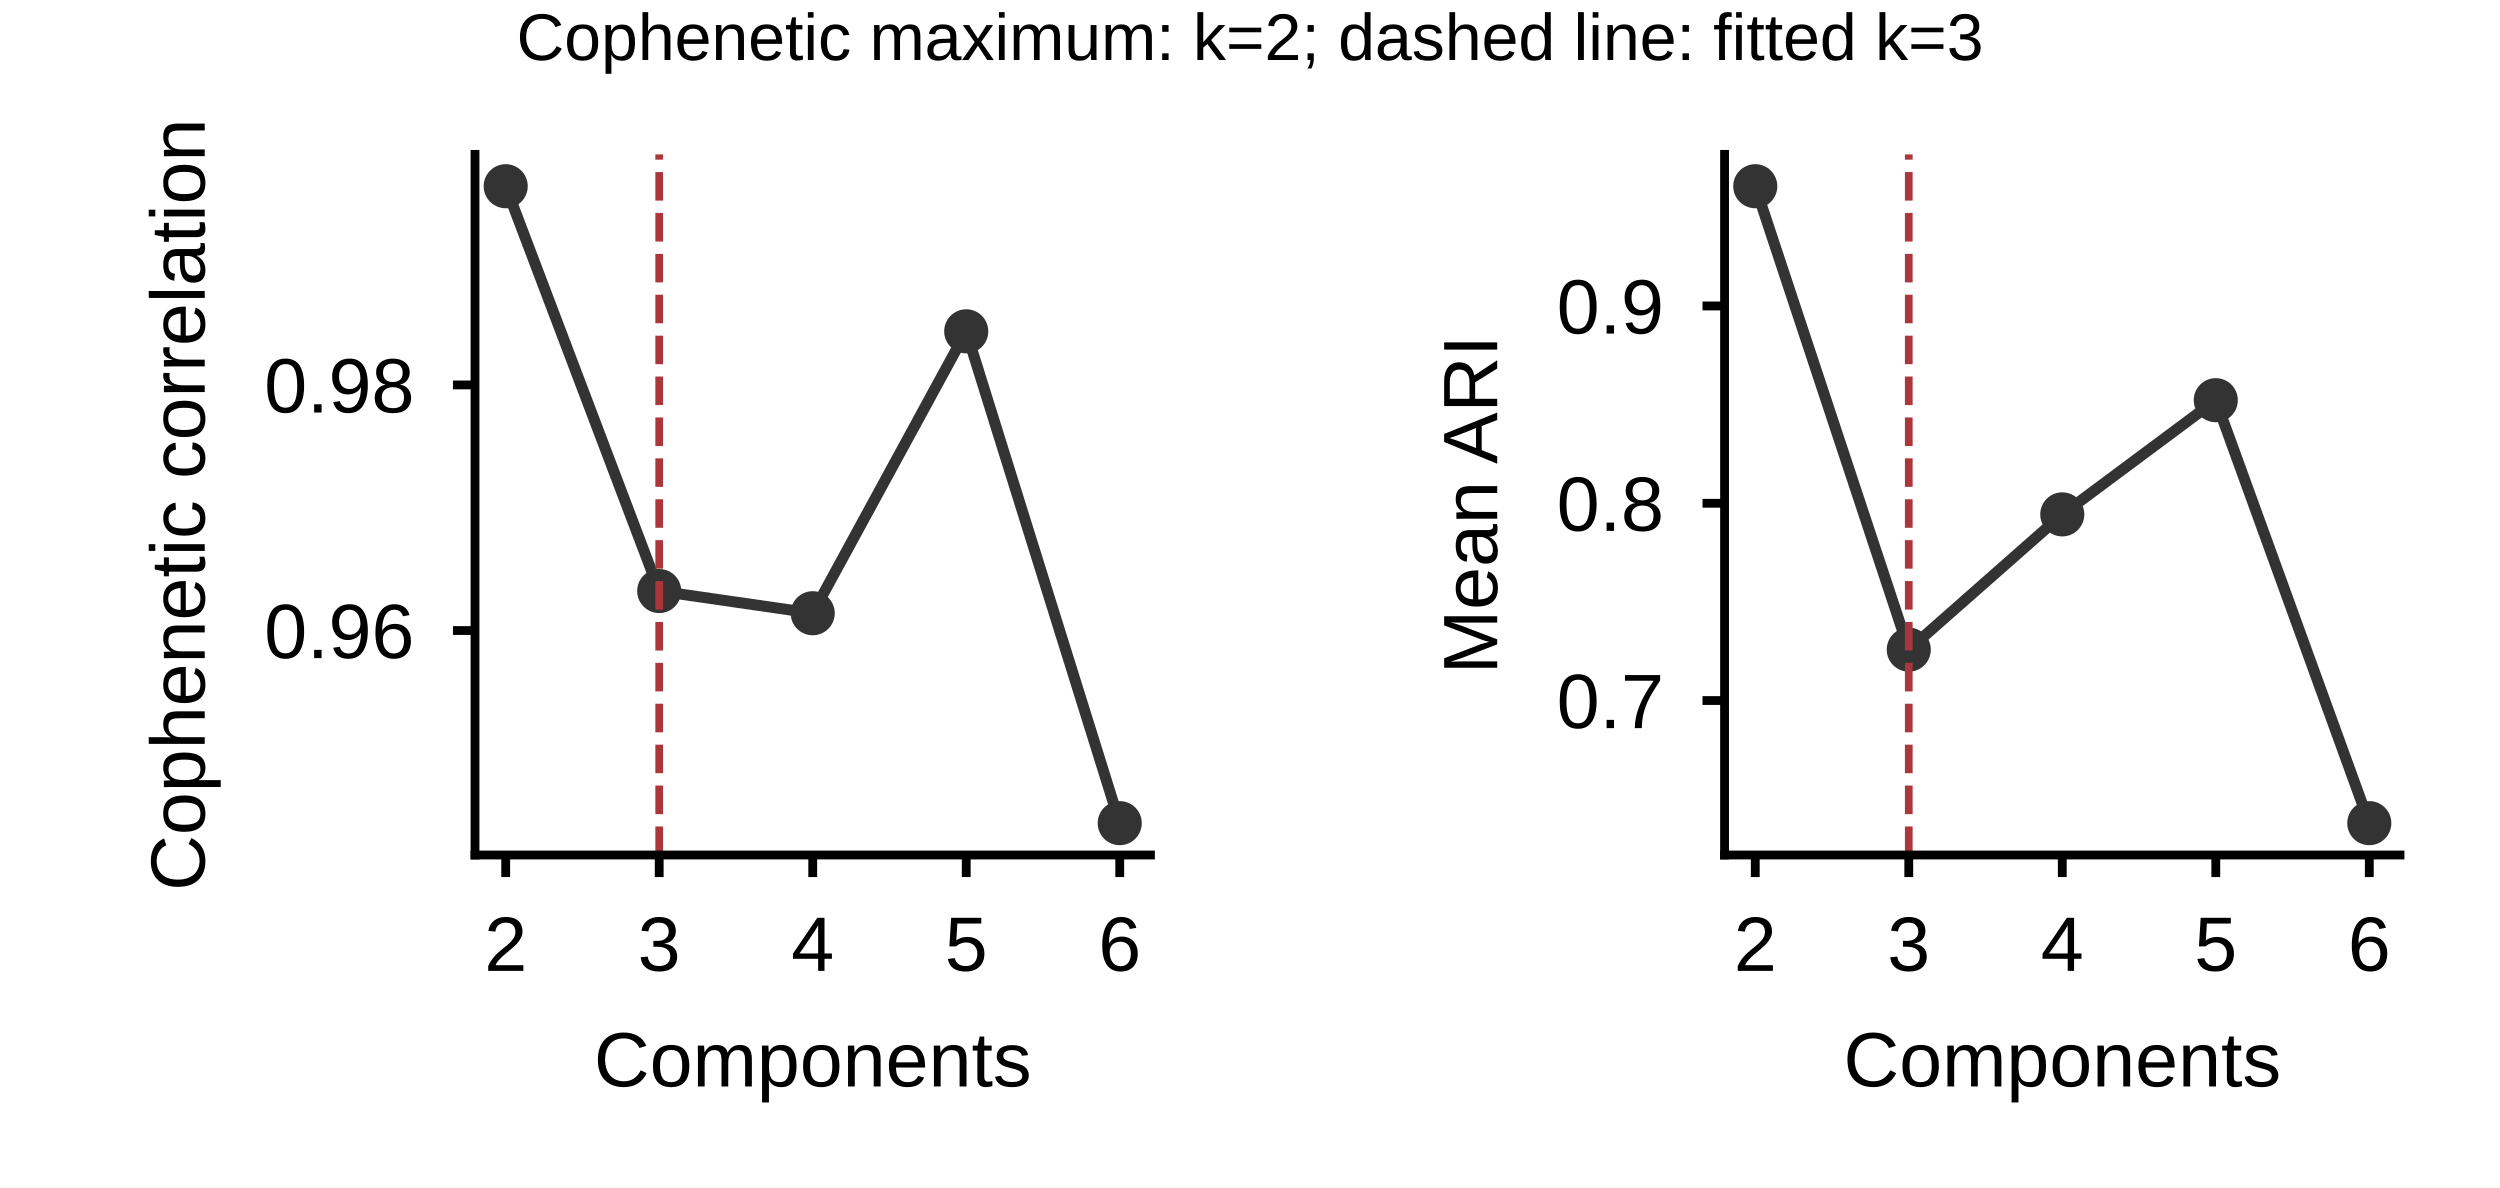
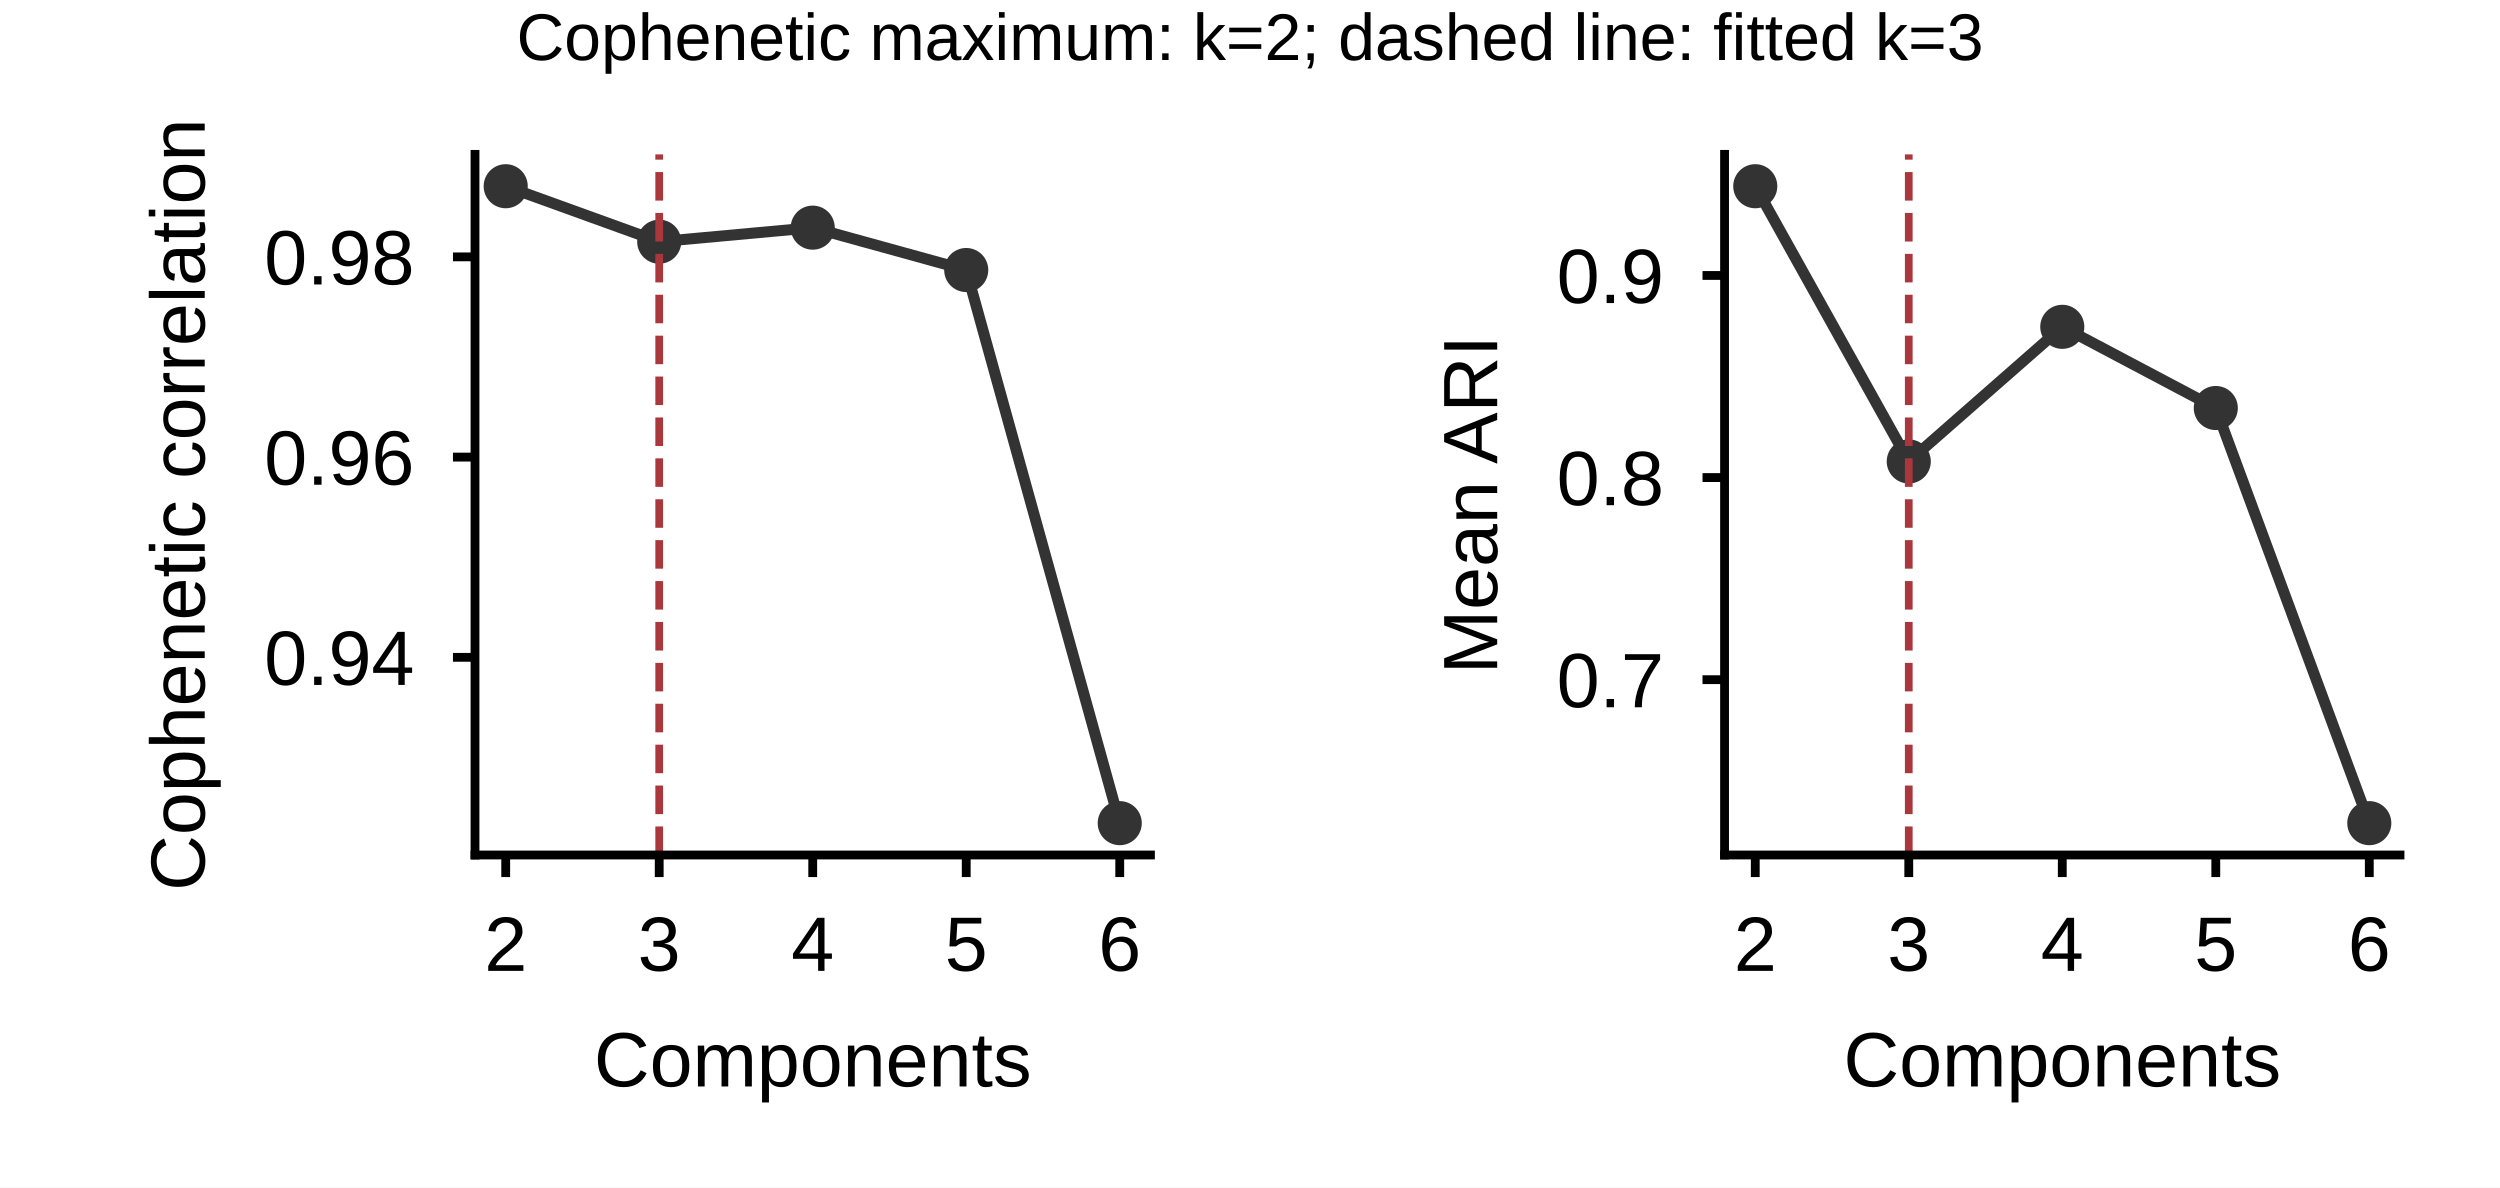
<svg xmlns="http://www.w3.org/2000/svg" xmlns:xlink="http://www.w3.org/1999/xlink" width="226.772pt" height="107.717pt" viewBox="0 0 226.772 107.717" version="1.1">
  <defs>
    <style type="text/css">*{stroke-linejoin: round; stroke-linecap: butt}</style>
  </defs>
  <g id="figure_1">
    <g id="patch_1">
      <path d="M 0 107.717  L 226.772 107.717  L 226.772 0  L 0 0  z " style="fill: #ffffff" />
    </g>
    <g id="axes_1">
      <g id="patch_2">
        <path d="M 43.087 77.556  L 104.355 77.556  L 104.355 14.003  L 43.087 14.003  z " style="fill: #ffffff" />
      </g>
      <g id="matplotlib.axis_1">
        <g id="xtick_1">
          <g id="line2d_1">
            <defs>
-               <path id="m8943ad5dfc" d="M 0 0  L 0 2  " style="stroke: #000000; stroke-width: 0.8" />
+               <path id="m9d95fd18da" d="M 0 0  L 0 2  " style="stroke: #000000; stroke-width: 0.8" />
            </defs>
            <g>
-               <use xlink:href="#m8943ad5dfc" x="45.872" y="77.556" style="stroke: #000000; stroke-width: 0.8" />
+               <use xlink:href="#m9d95fd18da" x="45.872" y="77.556" style="stroke: #000000; stroke-width: 0.8" />
            </g>
          </g>
          <g id="text_1">
            <text style="font-size: 7px; font-family: 'Arial', sans-serif; text-anchor: middle" x="45.872" y="88.066" transform="rotate(-0 45.87153 88.06637)">2</text>
          </g>
        </g>
        <g id="xtick_2">
          <g id="line2d_2">
            <g>
-               <use xlink:href="#m8943ad5dfc" x="59.796" y="77.556" style="stroke: #000000; stroke-width: 0.8" />
+               <use xlink:href="#m9d95fd18da" x="59.796" y="77.556" style="stroke: #000000; stroke-width: 0.8" />
            </g>
          </g>
          <g id="text_2">
            <text style="font-size: 7px; font-family: 'Arial', sans-serif; text-anchor: middle" x="59.796" y="88.066" transform="rotate(-0 59.7961 88.06637)">3</text>
          </g>
        </g>
        <g id="xtick_3">
          <g id="line2d_3">
            <g>
-               <use xlink:href="#m8943ad5dfc" x="73.721" y="77.556" style="stroke: #000000; stroke-width: 0.8" />
+               <use xlink:href="#m9d95fd18da" x="73.721" y="77.556" style="stroke: #000000; stroke-width: 0.8" />
            </g>
          </g>
          <g id="text_3">
            <text style="font-size: 7px; font-family: 'Arial', sans-serif; text-anchor: middle" x="73.721" y="88.066" transform="rotate(-0 73.72068 88.06637)">4</text>
          </g>
        </g>
        <g id="xtick_4">
          <g id="line2d_4">
            <g>
-               <use xlink:href="#m8943ad5dfc" x="87.645" y="77.556" style="stroke: #000000; stroke-width: 0.8" />
+               <use xlink:href="#m9d95fd18da" x="87.645" y="77.556" style="stroke: #000000; stroke-width: 0.8" />
            </g>
          </g>
          <g id="text_4">
            <text style="font-size: 7px; font-family: 'Arial', sans-serif; text-anchor: middle" x="87.645" y="88.066" transform="rotate(-0 87.64526 88.06637)">5</text>
          </g>
        </g>
        <g id="xtick_5">
          <g id="line2d_5">
            <g>
-               <use xlink:href="#m8943ad5dfc" x="101.57" y="77.556" style="stroke: #000000; stroke-width: 0.8" />
+               <use xlink:href="#m9d95fd18da" x="101.57" y="77.556" style="stroke: #000000; stroke-width: 0.8" />
            </g>
          </g>
          <g id="text_5">
            <text style="font-size: 7px; font-family: 'Arial', sans-serif; text-anchor: middle" x="101.57" y="88.066" transform="rotate(-0 101.5698 88.06637)">6</text>
          </g>
        </g>
        <g id="text_6">
          <text style="font-size: 7px; font-family: 'Arial', sans-serif; text-anchor: middle" x="73.721" y="98.553" transform="rotate(-0 73.72068 98.55341)">Components</text>
        </g>
      </g>
      <g id="matplotlib.axis_2">
        <g id="ytick_1">
          <g id="line2d_6">
            <defs>
-               <path id="m3494bc85c9" d="M 0 0  L -2 0  " style="stroke: #000000; stroke-width: 0.8" />
+               <path id="mdd9cc9e8e1" d="M 0 0  L -2 0  " style="stroke: #000000; stroke-width: 0.8" />
            </defs>
            <g>
-               <use xlink:href="#m3494bc85c9" x="43.087" y="57.197" style="stroke: #000000; stroke-width: 0.8" />
+               <use xlink:href="#mdd9cc9e8e1" x="43.087" y="59.625" style="stroke: #000000; stroke-width: 0.8" />
            </g>
          </g>
          <g id="text_7">
-             <text style="font-size: 7px; font-family: 'Arial', sans-serif; text-anchor: end" x="37.587" y="59.702" transform="rotate(-0 37.58661 59.70208)">0.96</text>
+             <text style="font-size: 7px; font-family: 'Arial', sans-serif; text-anchor: end" x="37.587" y="62.13" transform="rotate(-0 37.58661 62.13009)">0.94</text>
          </g>
        </g>
        <g id="ytick_2">
          <g id="line2d_7">
            <g>
-               <use xlink:href="#m3494bc85c9" x="43.087" y="34.915" style="stroke: #000000; stroke-width: 0.8" />
+               <use xlink:href="#mdd9cc9e8e1" x="43.087" y="41.462" style="stroke: #000000; stroke-width: 0.8" />
            </g>
          </g>
          <g id="text_8">
-             <text style="font-size: 7px; font-family: 'Arial', sans-serif; text-anchor: end" x="37.587" y="37.42" transform="rotate(-0 37.58661 37.42017)">0.98</text>
-           </g>
-         </g>
-         <g id="text_9">
+             <text style="font-size: 7px; font-family: 'Arial', sans-serif; text-anchor: end" x="37.587" y="43.968" transform="rotate(-0 37.58661 43.96753)">0.96</text>
+           </g>
+         </g>
+         <g id="ytick_3">
+           <g id="line2d_8">
+             <g>
+               <use xlink:href="#mdd9cc9e8e1" x="43.087" y="23.3" style="stroke: #000000; stroke-width: 0.8" />
+             </g>
+           </g>
+           <g id="text_9">
+             <text style="font-size: 7px; font-family: 'Arial', sans-serif; text-anchor: end" x="37.587" y="25.805" transform="rotate(-0 37.58661 25.80497)">0.98</text>
+           </g>
+         </g>
+         <g id="text_10">
          <text style="font-size: 7px; font-family: 'Arial', sans-serif; text-anchor: middle" x="18.573" y="45.78" transform="rotate(-90 18.57271 45.77953)">Cophenetic correlation</text>
        </g>
      </g>
-       <g id="line2d_8">
-         <path d="M 45.872 16.892  L 59.796 53.612  L 73.721 55.625  L 87.645 30.054  L 101.57 74.667  " clip-path="url(#p631a34e02d)" style="fill: none; stroke: #333333; stroke-linecap: square" />
+       <g id="line2d_9">
+         <path d="M 45.872 16.892  L 59.796 21.925  L 73.721 20.65  L 87.645 24.494  L 101.57 74.667  " clip-path="url(#p432a901376)" style="fill: none; stroke: #333333; stroke-linecap: square" />
        <defs>
-           <path id="m372e98380c" d="M 0 1.5  C 0.398 1.5 0.779 1.342 1.061 1.061  C 1.342 0.779 1.5 0.398 1.5 0  C 1.5 -0.398 1.342 -0.779 1.061 -1.061  C 0.779 -1.342 0.398 -1.5 0 -1.5  C -0.398 -1.5 -0.779 -1.342 -1.061 -1.061  C -1.342 -0.779 -1.5 -0.398 -1.5 0  C -1.5 0.398 -1.342 0.779 -1.061 1.061  C -0.779 1.342 -0.398 1.5 0 1.5  z " style="stroke: #333333" />
+           <path id="m1d7f81298f" d="M 0 1.5  C 0.398 1.5 0.779 1.342 1.061 1.061  C 1.342 0.779 1.5 0.398 1.5 0  C 1.5 -0.398 1.342 -0.779 1.061 -1.061  C 0.779 -1.342 0.398 -1.5 0 -1.5  C -0.398 -1.5 -0.779 -1.342 -1.061 -1.061  C -1.342 -0.779 -1.5 -0.398 -1.5 0  C -1.5 0.398 -1.342 0.779 -1.061 1.061  C -0.779 1.342 -0.398 1.5 0 1.5  z " style="stroke: #333333" />
        </defs>
-         <g clip-path="url(#p631a34e02d)">
-           <use xlink:href="#m372e98380c" x="45.872" y="16.892" style="fill: #333333; stroke: #333333" />
-           <use xlink:href="#m372e98380c" x="59.796" y="53.612" style="fill: #333333; stroke: #333333" />
-           <use xlink:href="#m372e98380c" x="73.721" y="55.625" style="fill: #333333; stroke: #333333" />
-           <use xlink:href="#m372e98380c" x="87.645" y="30.054" style="fill: #333333; stroke: #333333" />
-           <use xlink:href="#m372e98380c" x="101.57" y="74.667" style="fill: #333333; stroke: #333333" />
-         </g>
-       </g>
-       <g id="line2d_9">
-         <path d="M 59.796 77.556  L 59.796 14.003  " clip-path="url(#p631a34e02d)" style="fill: none; stroke-dasharray: 2.59,1.12; stroke-dashoffset: 0; stroke: #a9373b; stroke-width: 0.7" />
+         <g clip-path="url(#p432a901376)">
+           <use xlink:href="#m1d7f81298f" x="45.872" y="16.892" style="fill: #333333; stroke: #333333" />
+           <use xlink:href="#m1d7f81298f" x="59.796" y="21.925" style="fill: #333333; stroke: #333333" />
+           <use xlink:href="#m1d7f81298f" x="73.721" y="20.65" style="fill: #333333; stroke: #333333" />
+           <use xlink:href="#m1d7f81298f" x="87.645" y="24.494" style="fill: #333333; stroke: #333333" />
+           <use xlink:href="#m1d7f81298f" x="101.57" y="74.667" style="fill: #333333; stroke: #333333" />
+         </g>
+       </g>
+       <g id="line2d_10">
+         <path d="M 59.796 77.556  L 59.796 14.003  " clip-path="url(#p432a901376)" style="fill: none; stroke-dasharray: 2.59,1.12; stroke-dashoffset: 0; stroke: #a9373b; stroke-width: 0.7" />
      </g>
      <g id="patch_3">
        <path d="M 43.087 77.556  L 43.087 14.003  " style="fill: none; stroke: #000000; stroke-width: 0.8; stroke-linejoin: miter; stroke-linecap: square" />
      </g>
      <g id="patch_4">
        <path d="M 43.087 77.556  L 104.355 77.556  " style="fill: none; stroke: #000000; stroke-width: 0.8; stroke-linejoin: miter; stroke-linecap: square" />
      </g>
    </g>
    <g id="axes_2">
      <g id="patch_5">
        <path d="M 156.433 77.556  L 217.701 77.556  L 217.701 14.003  L 156.433 14.003  z " style="fill: #ffffff" />
      </g>
      <g id="matplotlib.axis_3">
        <g id="xtick_6">
-           <g id="line2d_10">
-             <g>
-               <use xlink:href="#m8943ad5dfc" x="159.218" y="77.556" style="stroke: #000000; stroke-width: 0.8" />
-             </g>
-           </g>
-           <g id="text_10">
+           <g id="line2d_11">
+             <g>
+               <use xlink:href="#m9d95fd18da" x="159.218" y="77.556" style="stroke: #000000; stroke-width: 0.8" />
+             </g>
+           </g>
+           <g id="text_11">
            <text style="font-size: 7px; font-family: 'Arial', sans-serif; text-anchor: middle" x="159.218" y="88.066" transform="rotate(-0 159.2176 88.06637)">2</text>
          </g>
        </g>
        <g id="xtick_7">
-           <g id="line2d_11">
-             <g>
-               <use xlink:href="#m8943ad5dfc" x="173.142" y="77.556" style="stroke: #000000; stroke-width: 0.8" />
-             </g>
-           </g>
-           <g id="text_11">
+           <g id="line2d_12">
+             <g>
+               <use xlink:href="#m9d95fd18da" x="173.142" y="77.556" style="stroke: #000000; stroke-width: 0.8" />
+             </g>
+           </g>
+           <g id="text_12">
            <text style="font-size: 7px; font-family: 'Arial', sans-serif; text-anchor: middle" x="173.142" y="88.066" transform="rotate(-0 173.1421 88.06637)">3</text>
          </g>
        </g>
        <g id="xtick_8">
-           <g id="line2d_12">
-             <g>
-               <use xlink:href="#m8943ad5dfc" x="187.067" y="77.556" style="stroke: #000000; stroke-width: 0.8" />
-             </g>
-           </g>
-           <g id="text_12">
+           <g id="line2d_13">
+             <g>
+               <use xlink:href="#m9d95fd18da" x="187.067" y="77.556" style="stroke: #000000; stroke-width: 0.8" />
+             </g>
+           </g>
+           <g id="text_13">
            <text style="font-size: 7px; font-family: 'Arial', sans-serif; text-anchor: middle" x="187.067" y="88.066" transform="rotate(-0 187.0667 88.06637)">4</text>
          </g>
        </g>
        <g id="xtick_9">
-           <g id="line2d_13">
-             <g>
-               <use xlink:href="#m8943ad5dfc" x="200.991" y="77.556" style="stroke: #000000; stroke-width: 0.8" />
-             </g>
-           </g>
-           <g id="text_13">
+           <g id="line2d_14">
+             <g>
+               <use xlink:href="#m9d95fd18da" x="200.991" y="77.556" style="stroke: #000000; stroke-width: 0.8" />
+             </g>
+           </g>
+           <g id="text_14">
            <text style="font-size: 7px; font-family: 'Arial', sans-serif; text-anchor: middle" x="200.991" y="88.066" transform="rotate(-0 200.9913 88.06637)">5</text>
          </g>
        </g>
        <g id="xtick_10">
-           <g id="line2d_14">
-             <g>
-               <use xlink:href="#m8943ad5dfc" x="214.916" y="77.556" style="stroke: #000000; stroke-width: 0.8" />
-             </g>
-           </g>
-           <g id="text_14">
+           <g id="line2d_15">
+             <g>
+               <use xlink:href="#m9d95fd18da" x="214.916" y="77.556" style="stroke: #000000; stroke-width: 0.8" />
+             </g>
+           </g>
+           <g id="text_15">
            <text style="font-size: 7px; font-family: 'Arial', sans-serif; text-anchor: middle" x="214.916" y="88.066" transform="rotate(-0 214.9159 88.06637)">6</text>
          </g>
        </g>
-         <g id="text_15">
+         <g id="text_16">
          <text style="font-size: 7px; font-family: 'Arial', sans-serif; text-anchor: middle" x="187.067" y="98.553" transform="rotate(-0 187.0667 98.55341)">Components</text>
        </g>
      </g>
      <g id="matplotlib.axis_4">
-         <g id="ytick_3">
-           <g id="line2d_15">
-             <g>
-               <use xlink:href="#m3494bc85c9" x="156.433" y="63.544" style="stroke: #000000; stroke-width: 0.8" />
-             </g>
-           </g>
-           <g id="text_16">
-             <text style="font-size: 7px; font-family: 'Arial', sans-serif; text-anchor: end" x="150.933" y="66.049" transform="rotate(-0 150.9327 66.04913)">0.7</text>
-           </g>
-         </g>
        <g id="ytick_4">
          <g id="line2d_16">
            <g>
-               <use xlink:href="#m3494bc85c9" x="156.433" y="45.649" style="stroke: #000000; stroke-width: 0.8" />
+               <use xlink:href="#mdd9cc9e8e1" x="156.433" y="61.651" style="stroke: #000000; stroke-width: 0.8" />
            </g>
          </g>
          <g id="text_17">
-             <text style="font-size: 7px; font-family: 'Arial', sans-serif; text-anchor: end" x="150.933" y="48.154" transform="rotate(-0 150.9327 48.15423)">0.8</text>
+             <text style="font-size: 7px; font-family: 'Arial', sans-serif; text-anchor: end" x="150.933" y="64.156" transform="rotate(-0 150.9327 64.15628)">0.7</text>
          </g>
        </g>
        <g id="ytick_5">
          <g id="line2d_17">
            <g>
-               <use xlink:href="#m3494bc85c9" x="156.433" y="27.754" style="stroke: #000000; stroke-width: 0.8" />
+               <use xlink:href="#mdd9cc9e8e1" x="156.433" y="43.32" style="stroke: #000000; stroke-width: 0.8" />
            </g>
          </g>
          <g id="text_18">
-             <text style="font-size: 7px; font-family: 'Arial', sans-serif; text-anchor: end" x="150.933" y="30.259" transform="rotate(-0 150.9327 30.25934)">0.9</text>
-           </g>
-         </g>
-         <g id="text_19">
+             <text style="font-size: 7px; font-family: 'Arial', sans-serif; text-anchor: end" x="150.933" y="45.825" transform="rotate(-0 150.9327 45.825)">0.8</text>
+           </g>
+         </g>
+         <g id="ytick_6">
+           <g id="line2d_18">
+             <g>
+               <use xlink:href="#mdd9cc9e8e1" x="156.433" y="24.988" style="stroke: #000000; stroke-width: 0.8" />
+             </g>
+           </g>
+           <g id="text_19">
+             <text style="font-size: 7px; font-family: 'Arial', sans-serif; text-anchor: end" x="150.933" y="27.494" transform="rotate(-0 150.9327 27.49373)">0.9</text>
+           </g>
+         </g>
+         <g id="text_20">
          <text style="font-size: 7px; font-family: 'Arial', sans-serif; text-anchor: middle" x="135.811" y="45.78" transform="rotate(-90 135.8114 45.77953)">Mean ARI</text>
        </g>
      </g>
-       <g id="line2d_18">
-         <path d="M 159.218 16.892  L 173.142 58.928  L 187.067 46.659  L 200.991 36.301  L 214.916 74.667  " clip-path="url(#p4fc272ed60)" style="fill: none; stroke: #333333; stroke-linecap: square" />
-         <g clip-path="url(#p4fc272ed60)">
-           <use xlink:href="#m372e98380c" x="159.218" y="16.892" style="fill: #333333; stroke: #333333" />
-           <use xlink:href="#m372e98380c" x="173.142" y="58.928" style="fill: #333333; stroke: #333333" />
-           <use xlink:href="#m372e98380c" x="187.067" y="46.659" style="fill: #333333; stroke: #333333" />
-           <use xlink:href="#m372e98380c" x="200.991" y="36.301" style="fill: #333333; stroke: #333333" />
-           <use xlink:href="#m372e98380c" x="214.916" y="74.667" style="fill: #333333; stroke: #333333" />
-         </g>
-       </g>
      <g id="line2d_19">
-         <path d="M 173.142 77.556  L 173.142 14.003  " clip-path="url(#p4fc272ed60)" style="fill: none; stroke-dasharray: 2.59,1.12; stroke-dashoffset: 0; stroke: #a9373b; stroke-width: 0.7" />
+         <path d="M 159.218 16.892  L 173.142 41.858  L 187.067 29.646  L 200.991 37.011  L 214.916 74.667  " clip-path="url(#p05773f4b7b)" style="fill: none; stroke: #333333; stroke-linecap: square" />
+         <g clip-path="url(#p05773f4b7b)">
+           <use xlink:href="#m1d7f81298f" x="159.218" y="16.892" style="fill: #333333; stroke: #333333" />
+           <use xlink:href="#m1d7f81298f" x="173.142" y="41.858" style="fill: #333333; stroke: #333333" />
+           <use xlink:href="#m1d7f81298f" x="187.067" y="29.646" style="fill: #333333; stroke: #333333" />
+           <use xlink:href="#m1d7f81298f" x="200.991" y="37.011" style="fill: #333333; stroke: #333333" />
+           <use xlink:href="#m1d7f81298f" x="214.916" y="74.667" style="fill: #333333; stroke: #333333" />
+         </g>
+       </g>
+       <g id="line2d_20">
+         <path d="M 173.142 77.556  L 173.142 14.003  " clip-path="url(#p05773f4b7b)" style="fill: none; stroke-dasharray: 2.59,1.12; stroke-dashoffset: 0; stroke: #a9373b; stroke-width: 0.7" />
      </g>
      <g id="patch_6">
        <path d="M 156.433 77.556  L 156.433 14.003  " style="fill: none; stroke: #000000; stroke-width: 0.8; stroke-linejoin: miter; stroke-linecap: square" />
      </g>
      <g id="patch_7">
        <path d="M 156.433 77.556  L 217.701 77.556  " style="fill: none; stroke: #000000; stroke-width: 0.8; stroke-linejoin: miter; stroke-linecap: square" />
      </g>
    </g>
-     <g id="text_20">
+     <g id="text_21">
      <text style="font-size: 6px; font-family: 'Arial', sans-serif; text-anchor: middle" x="113.386" y="5.445" transform="rotate(-0 113.3858 5.444978)">Cophenetic maximum: k=2; dashed line: fitted k=3</text>
    </g>
  </g>
  <defs>
-     <clipPath id="p631a34e02d">
+     <clipPath id="p432a901376">
      <rect x="43.087" y="14.003" width="61.268" height="63.553" />
    </clipPath>
-     <clipPath id="p4fc272ed60">
+     <clipPath id="p05773f4b7b">
      <rect x="156.433" y="14.003" width="61.268" height="63.553" />
    </clipPath>
  </defs>
</svg>
